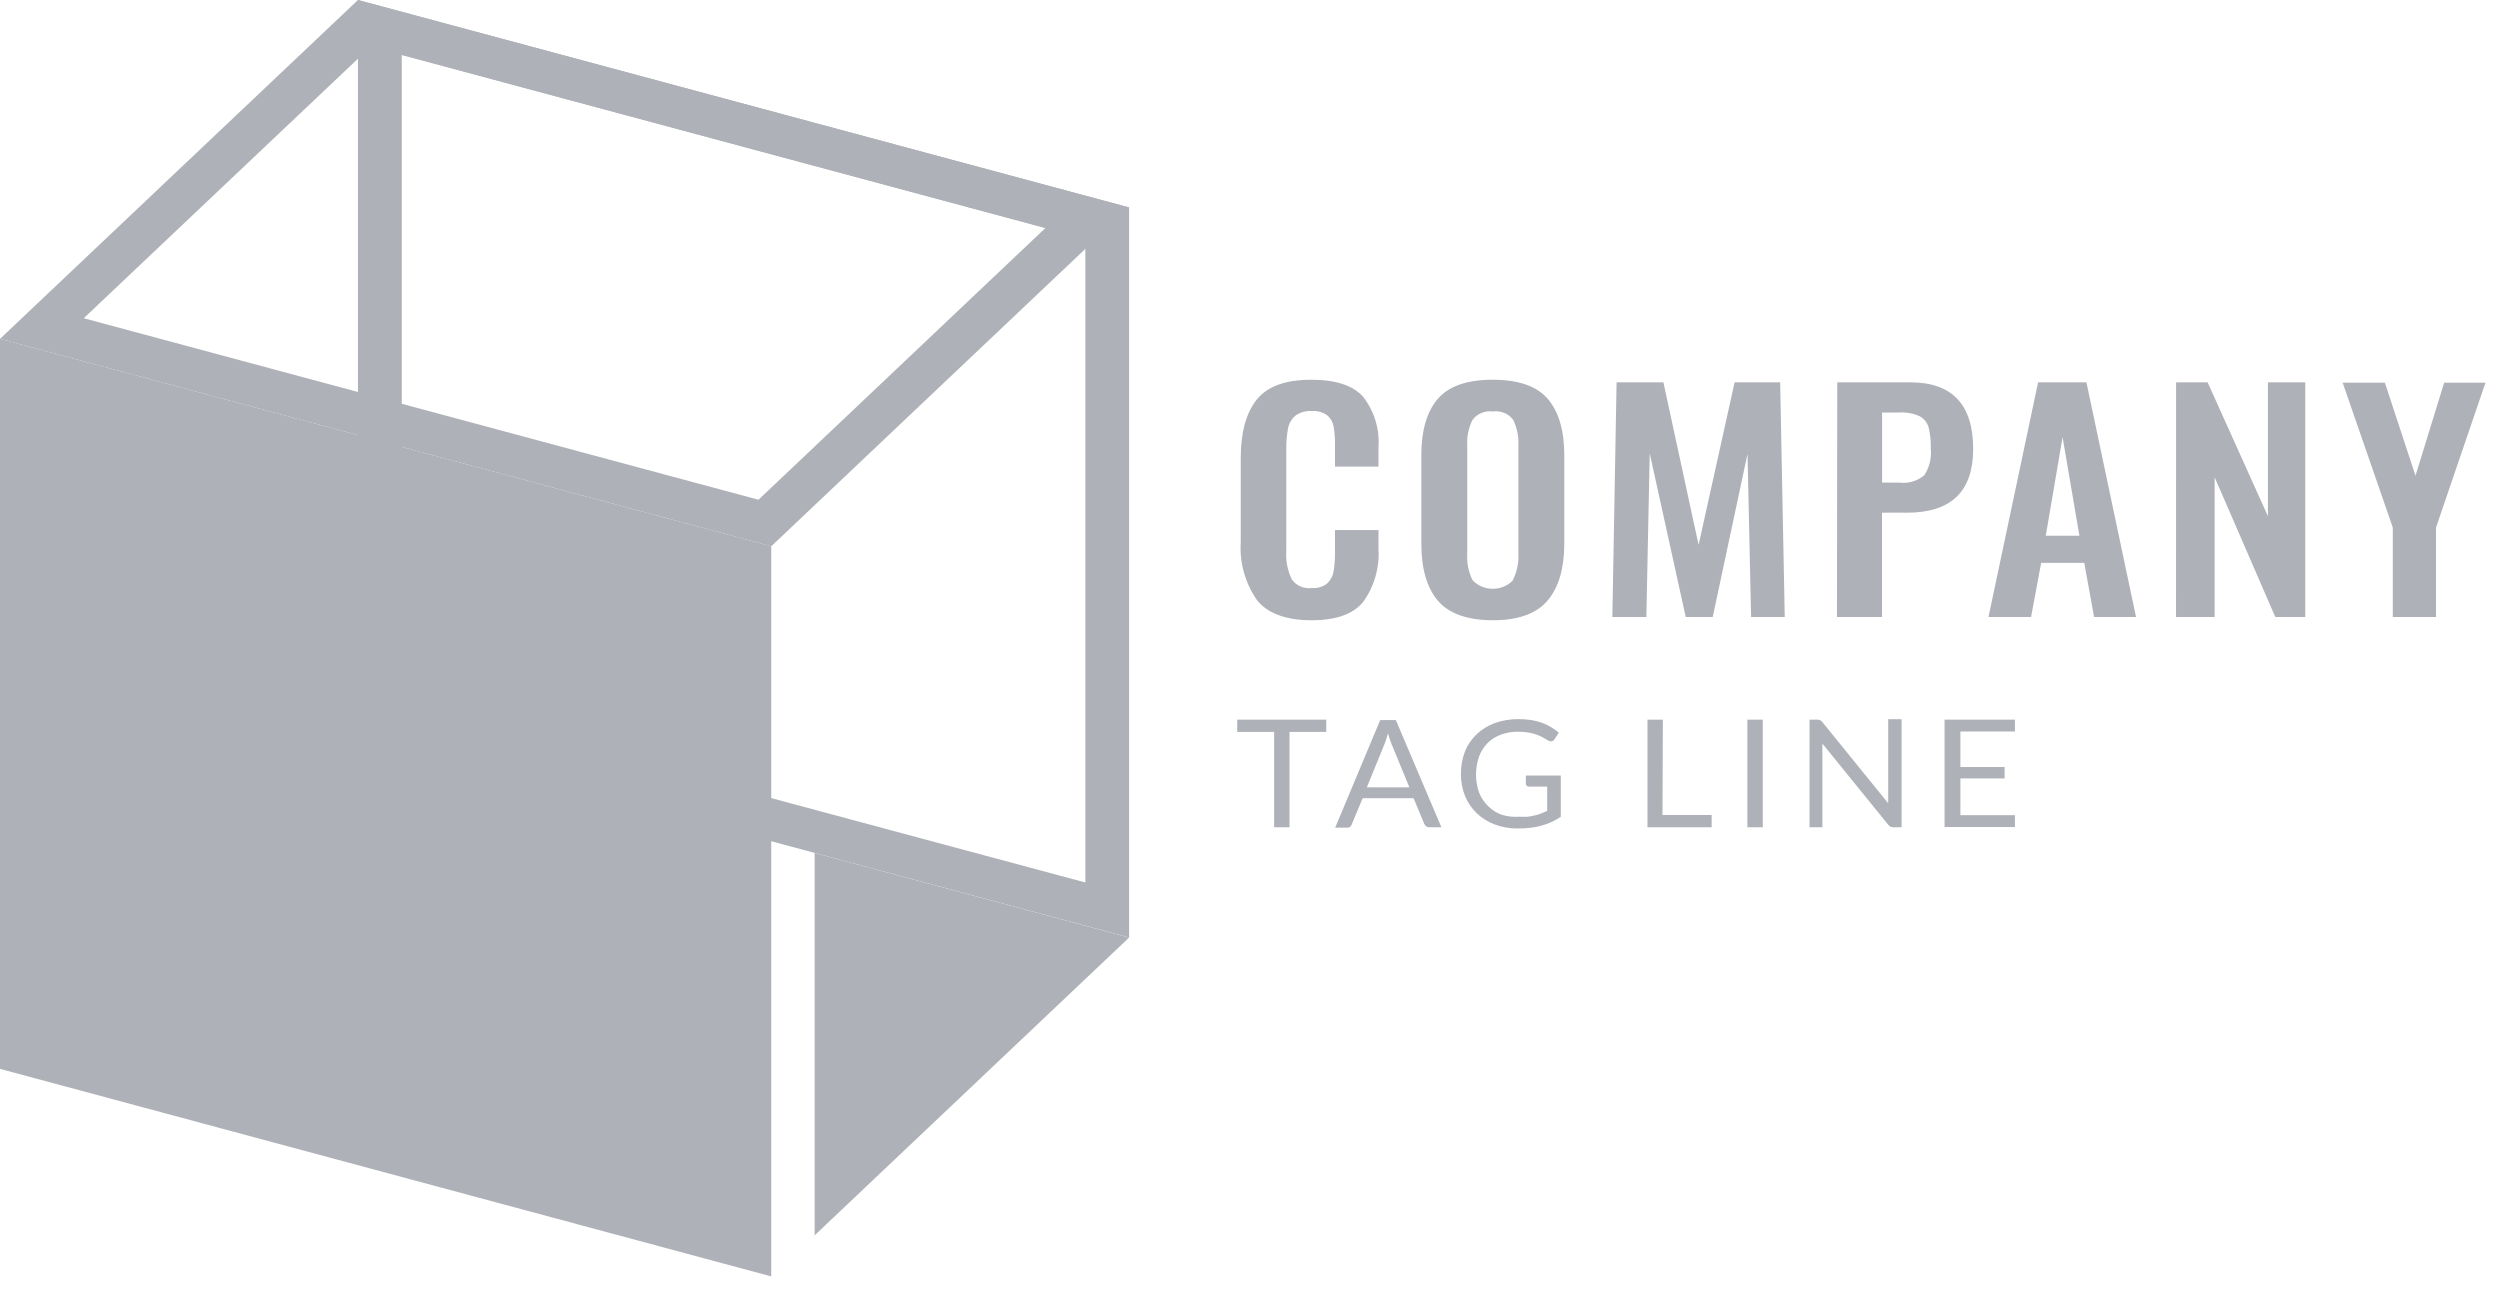
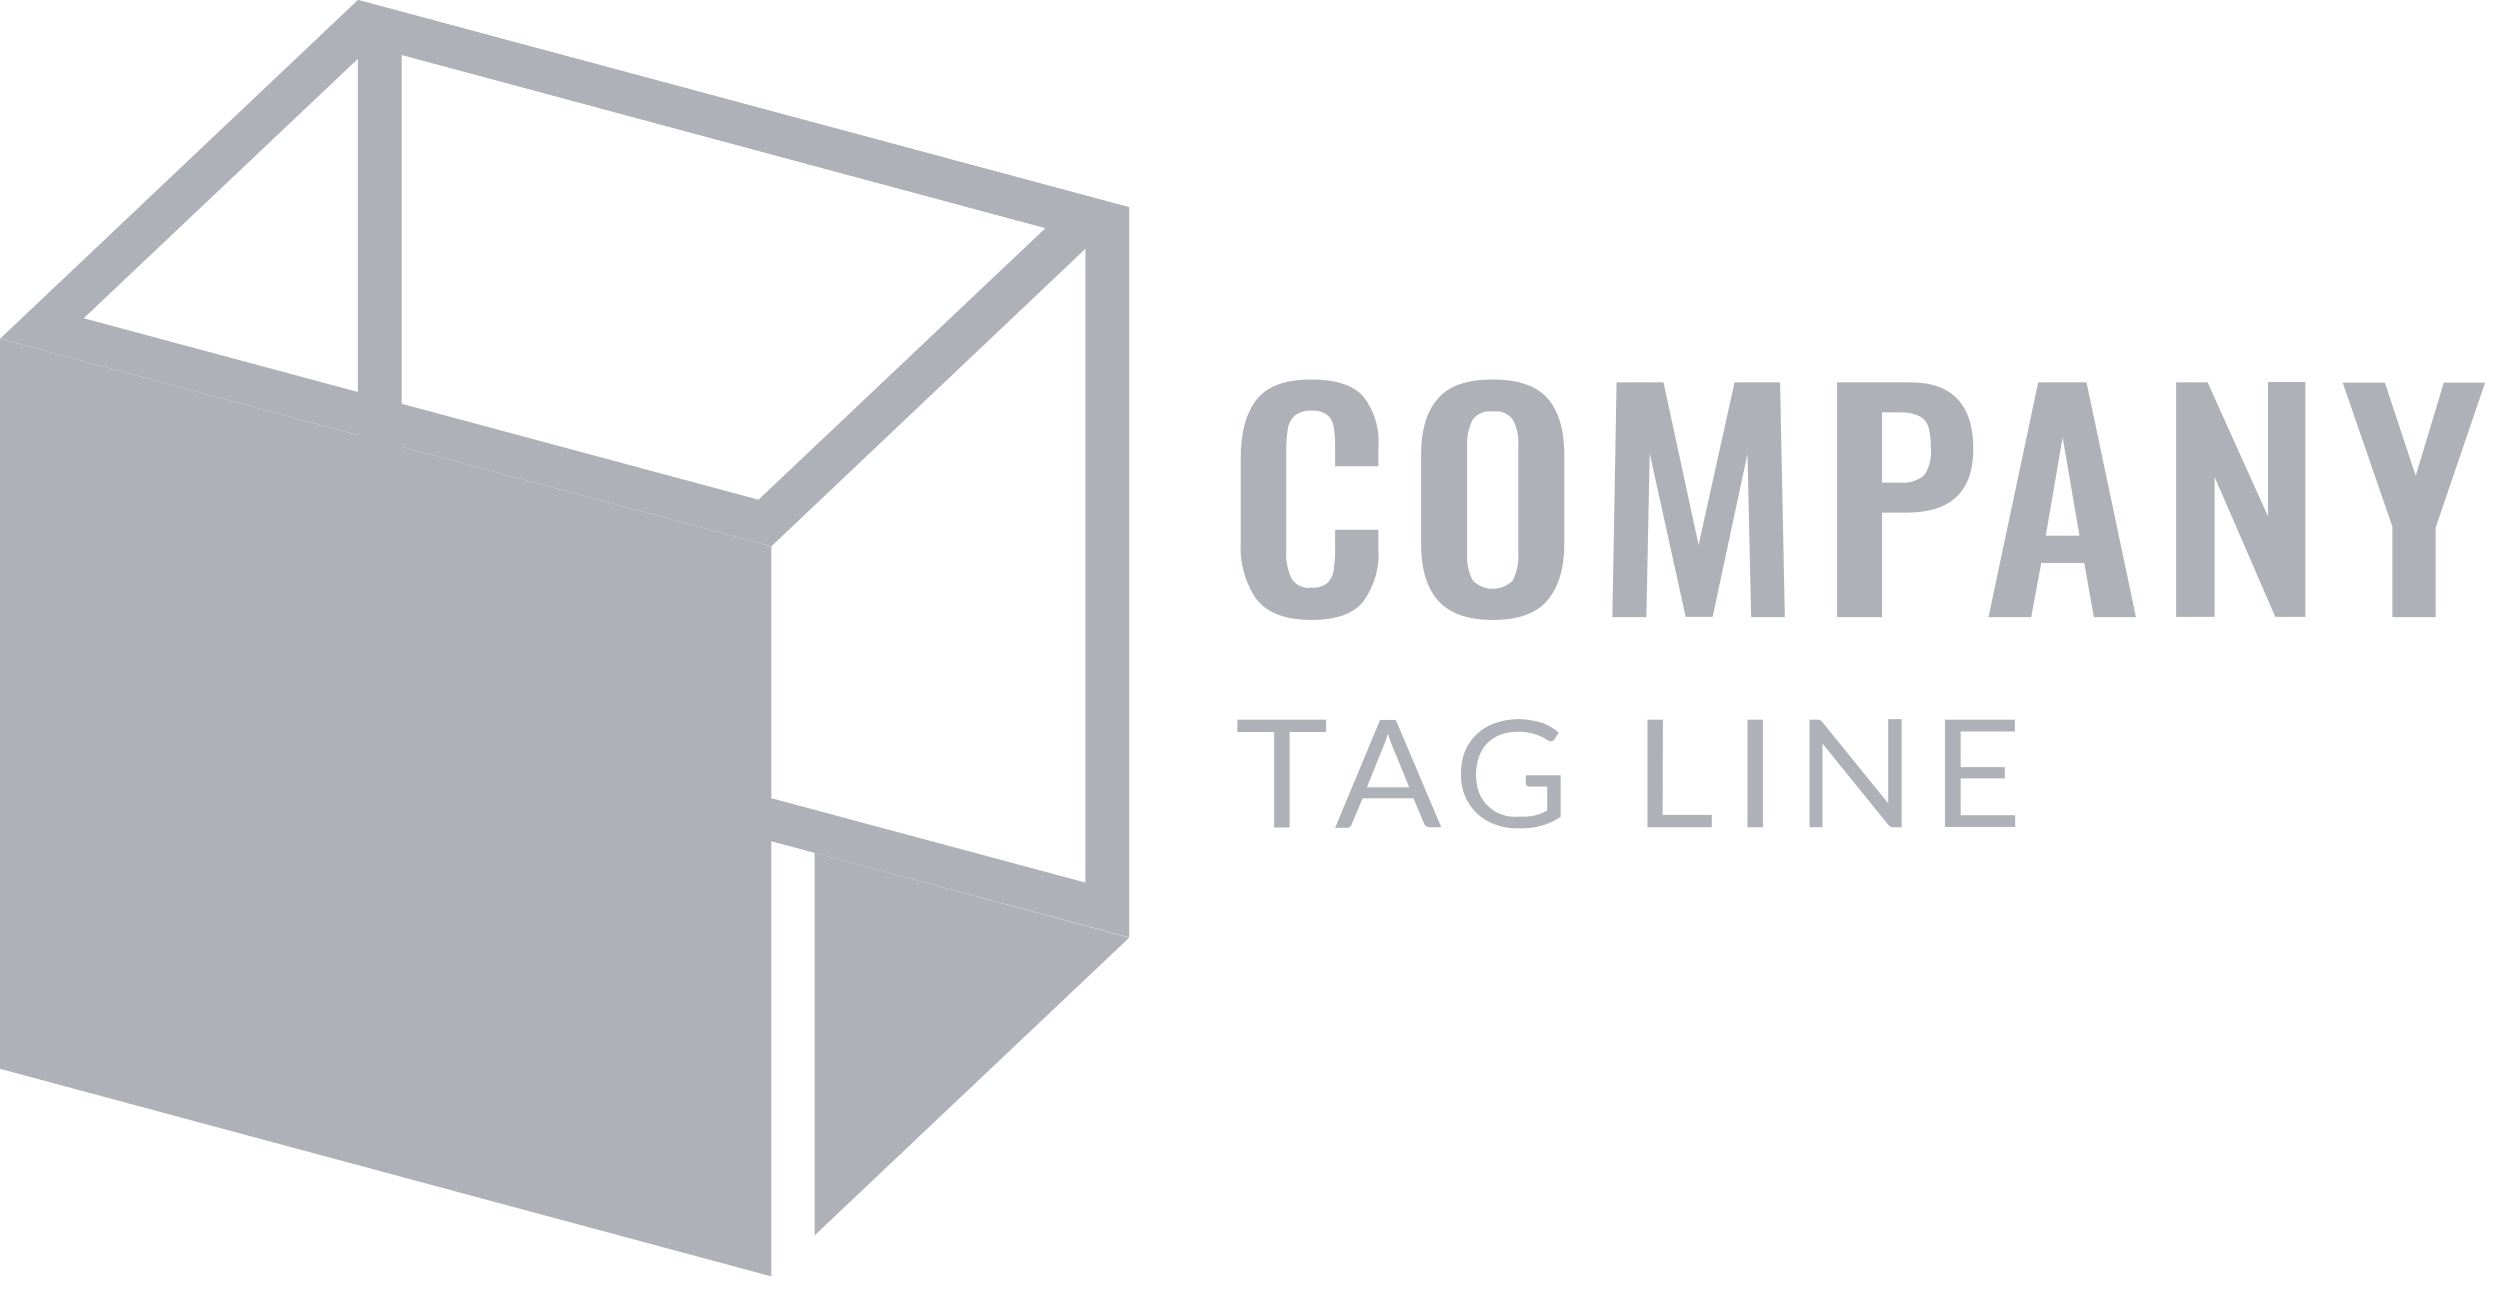
- <svg xmlns="http://www.w3.org/2000/svg" width="89" height="46" viewBox="0 0 89 46" fill="none">
-   <path d="M44.74 21.353C44.323 20.743 44.123 20.022 44.17 19.296V16.314C44.17 15.399 44.359 14.704 44.737 14.229C45.115 13.754 45.765 13.517 46.686 13.519C47.551 13.519 48.166 13.721 48.529 14.126C48.925 14.642 49.118 15.273 49.074 15.91V16.611H47.526V15.901C47.531 15.668 47.516 15.436 47.481 15.206C47.459 15.049 47.381 14.903 47.26 14.793C47.101 14.675 46.9 14.617 46.699 14.633C46.487 14.618 46.276 14.678 46.109 14.803C45.974 14.924 45.884 15.084 45.853 15.258C45.808 15.501 45.788 15.748 45.792 15.995V19.615C45.767 19.964 45.836 20.313 45.99 20.631C46.068 20.739 46.174 20.824 46.299 20.878C46.424 20.931 46.563 20.951 46.699 20.935C46.897 20.95 47.094 20.891 47.247 20.771C47.373 20.652 47.454 20.498 47.478 20.331C47.514 20.091 47.53 19.848 47.526 19.606V18.871H49.074V19.542C49.117 20.206 48.929 20.864 48.538 21.417C48.183 21.86 47.577 22.081 46.686 22.081C45.795 22.081 45.122 21.845 44.74 21.353Z" fill="#AFB1B8" />
-   <path d="M51.186 21.384C50.795 20.919 50.599 20.243 50.599 19.348V16.21C50.599 15.324 50.795 14.654 51.186 14.199C51.577 13.744 52.23 13.517 53.147 13.519C54.057 13.519 54.708 13.746 55.099 14.199C55.49 14.654 55.689 15.324 55.689 16.21V19.348C55.689 20.234 55.49 20.913 55.093 21.381C54.695 21.848 54.048 22.081 53.147 22.081C52.247 22.081 51.58 21.845 51.186 21.384ZM53.868 20.631C54.008 20.34 54.072 20.022 54.054 19.703V15.861C54.072 15.549 54.009 15.236 53.871 14.951C53.793 14.841 53.683 14.755 53.555 14.701C53.427 14.647 53.286 14.629 53.147 14.648C53.008 14.629 52.866 14.648 52.738 14.702C52.609 14.755 52.499 14.842 52.42 14.951C52.279 15.235 52.215 15.548 52.234 15.861V19.721C52.214 20.04 52.278 20.359 52.42 20.649C52.51 20.747 52.621 20.826 52.746 20.88C52.871 20.933 53.007 20.961 53.144 20.961C53.281 20.961 53.417 20.933 53.542 20.88C53.667 20.826 53.778 20.747 53.868 20.649V20.631Z" fill="#AFB1B8" />
-   <path d="M57.55 13.611H59.217L60.47 19.399L61.752 13.611H63.374L63.537 21.966H62.339L62.211 16.159L60.973 21.966H60.012L58.73 16.138L58.611 21.966H57.4L57.55 13.611Z" fill="#AFB1B8" />
-   <path d="M65.406 13.611H68.002C69.497 13.611 70.245 14.401 70.245 15.983C70.245 17.498 69.458 18.254 67.883 18.252H66.999V21.966H65.396L65.406 13.611ZM67.624 17.181C67.782 17.201 67.943 17.187 68.095 17.141C68.247 17.096 68.387 17.019 68.505 16.918C68.689 16.635 68.77 16.304 68.736 15.974C68.744 15.719 68.718 15.464 68.659 15.216C68.636 15.132 68.596 15.055 68.541 14.986C68.486 14.918 68.417 14.861 68.338 14.818C68.116 14.717 67.87 14.671 67.624 14.685H67.002V17.181H67.624Z" fill="#AFB1B8" />
-   <path d="M72.556 13.611H74.277L76.043 21.966H74.549L74.2 20.039H72.665L72.306 21.966H70.79L72.556 13.611ZM74.027 19.072L73.428 15.564L72.829 19.072H74.027Z" fill="#AFB1B8" />
-   <path d="M77.469 13.611H78.591L80.738 18.377V13.611H82.068V21.966H81.001L78.841 16.99V21.966H77.466L77.469 13.611Z" fill="#AFB1B8" />
-   <path d="M85.183 18.78L83.398 13.622H84.901L85.991 16.935L87.013 13.622H88.484L86.722 18.78V21.966H85.183V18.78Z" fill="#AFB1B8" />
-   <path d="M47.215 25.619V26.056H45.907V29.451H45.359V26.056H44.045V25.619H47.215Z" fill="#AFB1B8" />
-   <path d="M51.314 29.451H50.891C50.848 29.454 50.805 29.441 50.772 29.415C50.74 29.392 50.716 29.362 50.702 29.327L50.324 28.417H48.51L48.131 29.327C48.121 29.365 48.101 29.4 48.074 29.43C48.04 29.455 47.998 29.468 47.955 29.466H47.532L49.135 25.634H49.692L51.314 29.451ZM48.66 28.028H50.173L49.532 26.469C49.485 26.351 49.445 26.23 49.413 26.108C49.391 26.181 49.372 26.25 49.352 26.311L49.295 26.472L48.66 28.028Z" fill="#AFB1B8" />
-   <path d="M54.077 29.075C54.177 29.08 54.277 29.08 54.378 29.075C54.464 29.066 54.55 29.051 54.634 29.029C54.713 29.011 54.79 28.988 54.865 28.959C54.935 28.932 55.006 28.899 55.08 28.866V28.004H54.439C54.423 28.005 54.407 28.002 54.392 27.997C54.377 27.992 54.364 27.984 54.352 27.973C54.342 27.965 54.333 27.954 54.328 27.942C54.322 27.93 54.32 27.917 54.32 27.904V27.609H55.564V29.078C55.462 29.147 55.355 29.207 55.243 29.26C55.129 29.313 55.01 29.357 54.887 29.39C54.756 29.427 54.622 29.453 54.487 29.469C54.331 29.486 54.175 29.494 54.019 29.494C53.742 29.496 53.468 29.447 53.211 29.351C52.971 29.26 52.753 29.123 52.57 28.95C52.392 28.776 52.251 28.57 52.157 28.344C52.056 28.09 52.006 27.82 52.009 27.549C52.006 27.276 52.055 27.004 52.154 26.747C52.246 26.52 52.386 26.314 52.567 26.141C52.75 25.968 52.968 25.833 53.208 25.743C53.482 25.645 53.774 25.597 54.067 25.601C54.216 25.6 54.365 25.611 54.512 25.634C54.643 25.654 54.77 25.686 54.894 25.731C55.006 25.771 55.113 25.822 55.214 25.883C55.312 25.943 55.406 26.009 55.493 26.083L55.339 26.32C55.327 26.341 55.309 26.359 55.287 26.372C55.265 26.385 55.24 26.392 55.214 26.392C55.179 26.391 55.144 26.381 55.115 26.362C55.067 26.338 55.016 26.308 54.958 26.271C54.89 26.231 54.818 26.196 54.743 26.168C54.648 26.132 54.549 26.103 54.448 26.083C54.314 26.06 54.178 26.048 54.041 26.05C53.83 26.047 53.62 26.083 53.423 26.156C53.244 26.224 53.084 26.327 52.952 26.459C52.819 26.597 52.717 26.759 52.654 26.936C52.51 27.351 52.51 27.798 52.654 28.213C52.724 28.393 52.833 28.558 52.974 28.695C53.105 28.827 53.265 28.93 53.442 28.999C53.646 29.065 53.862 29.091 54.077 29.075Z" fill="#AFB1B8" />
-   <path d="M59.185 29.014H60.935V29.451H58.65V25.619H59.198L59.185 29.014Z" fill="#AFB1B8" />
-   <path d="M62.755 29.451H62.207V25.619H62.755V29.451Z" fill="#AFB1B8" />
-   <path d="M64.794 25.637C64.826 25.655 64.855 25.678 64.877 25.707L67.22 28.596C67.217 28.55 67.217 28.505 67.22 28.459C67.22 28.416 67.22 28.374 67.22 28.335V25.604H67.697V29.451H67.422C67.381 29.454 67.34 29.447 67.303 29.43C67.27 29.411 67.241 29.386 67.217 29.357L64.877 26.472C64.877 26.517 64.877 26.559 64.877 26.602C64.877 26.645 64.877 26.684 64.877 26.72V29.451H64.419V25.619H64.704C64.735 25.619 64.766 25.625 64.794 25.637Z" fill="#AFB1B8" />
-   <path d="M71.732 25.619V26.041H69.79V27.306H71.364V27.712H69.79V29.02H71.732V29.442H69.226V25.619H71.732Z" fill="#AFB1B8" />
-   <path d="M14.303 1.954L38.639 8.495V31.417L14.303 24.879V1.954ZM12.743 0V25.992L40.196 33.374V7.385L12.743 0Z" fill="#AFB1B8" />
-   <path d="M27.456 45.44L0 38.052V12.062L27.456 19.447V45.44Z" fill="#AFB1B8" />
-   <path d="M13.198 1.66L37.215 8.119L27.001 17.791L2.981 11.329L13.198 1.66ZM12.743 0L0 12.063L27.456 19.448L40.196 7.385L12.743 0Z" fill="#AFB1B8" />
-   <path d="M29.001 43.978L40.196 33.377L29.001 30.365V43.978Z" fill="#AFB1B8" />
+ <svg xmlns="http://www.w3.org/2000/svg" width="89" height="46" fill="none">
+   <path d="M44.74 21.35a3.26 3.26 0 01-.57-2.05V16.3c0-.91.19-1.6.57-2.08.38-.48 1.03-.71 1.95-.71.86 0 1.48.2 1.84.6.4.52.59 1.15.54 1.79v.7h-1.54v-.7c0-.24-.01-.47-.05-.7a.69.69 0 00-.22-.42.84.84 0 00-.56-.16.89.89 0 00-.6.17.8.8 0 00-.25.46c-.04.24-.06.49-.06.73v3.62a2 2 0 00.2 1.02c.08.1.18.2.3.25.13.05.27.07.4.05.2.02.4-.04.56-.16.12-.12.2-.27.23-.44.03-.24.05-.48.05-.72v-.74h1.54v.67c.05.67-.14 1.32-.53 1.88-.36.44-.96.66-1.85.66-.9 0-1.57-.24-1.95-.73zM51.19 21.38c-.4-.46-.6-1.14-.6-2.03V16.2c0-.89.2-1.56.6-2.01.39-.46 1.04-.68 1.96-.68.9 0 1.56.23 1.95.68.39.45.59 1.12.59 2.01v3.14c0 .88-.2 1.56-.6 2.03-.4.47-1.04.7-1.94.7-.9 0-1.57-.24-1.96-.7zm2.68-.75c.14-.29.2-.6.18-.93v-3.84c.02-.31-.04-.62-.18-.9a.74.74 0 00-.31-.26.78.78 0 00-.41-.05.8.8 0 00-.41.05.75.75 0 00-.32.25c-.14.29-.2.6-.19.91v3.86c-.02.32.05.64.19.93a.96.96 0 00.72.31 1 1 0 00.73-.31v-.02zM57.55 13.61h1.67l1.25 5.79 1.28-5.79h1.62l.17 8.36h-1.2l-.13-5.81-1.24 5.8h-.96l-1.28-5.82-.12 5.83H57.4l.15-8.36zM65.4 13.61H68c1.5 0 2.25.8 2.25 2.37 0 1.52-.8 2.27-2.37 2.27H67v3.72h-1.6V13.6zm2.22 3.57a1.16 1.16 0 00.88-.26c.19-.28.27-.62.24-.95 0-.25-.02-.5-.08-.75a.67.67 0 00-.32-.4c-.22-.1-.47-.15-.72-.14H67v2.5h.62zM72.56 13.61h1.72l1.76 8.36h-1.5l-.34-1.93h-1.53l-.36 1.93h-1.52l1.77-8.36zm1.47 5.46l-.6-3.5-.6 3.5h1.2zM77.47 13.61h1.12l2.15 4.77V13.6h1.33v8.36H81l-2.16-4.98v4.98h-1.37V13.6zM85.18 18.78l-1.78-5.16h1.5l1.1 3.32L87 13.62h1.47l-1.76 5.16v3.19h-1.54v-3.19zM47.21 25.62v.44h-1.3v3.4h-.55v-3.4h-1.31v-.44h3.16zM51.31 29.45h-.42a.18.18 0 01-.12-.04.2.2 0 01-.07-.08l-.38-.91h-1.81l-.38.9a.26.26 0 01-.06.11.18.18 0 01-.12.04h-.42l1.6-3.84h.56l1.62 3.82zm-2.65-1.42h1.51l-.64-1.56a2.96 2.96 0 01-.12-.36l-.06.2-.06.16-.63 1.56zM54.08 29.07h.3a1.65 1.65 0 00.48-.11l.22-.1V28h-.64a.12.12 0 01-.09-.03.08.08 0 01-.03-.07v-.3h1.24v1.48a2.35 2.35 0 01-1.07.39c-.16.02-.31.02-.47.02-.28 0-.55-.04-.8-.14-.25-.09-.47-.23-.65-.4a1.85 1.85 0 01-.56-1.4c0-.27.04-.55.14-.8a1.76 1.76 0 011.06-1c.27-.1.56-.15.86-.15a2.94 2.94 0 01.82.13 1.76 1.76 0 01.6.35l-.15.24a.14.14 0 01-.05.05.15.15 0 01-.08.02.2.2 0 01-.1-.03 1.9 1.9 0 01-.15-.09 1.87 1.87 0 00-.92-.22c-.21 0-.42.03-.62.1-.18.07-.34.18-.47.3-.13.15-.23.3-.3.49-.14.41-.14.86 0 1.27a1.37 1.37 0 001.43.86zM59.19 29.01h1.75v.44h-2.29v-3.83h.55l-.01 3.4zM62.76 29.45h-.55v-3.83h.55v3.83zM64.8 25.64c.03.01.05.04.08.07l2.34 2.89v-.14-2.86h.48v3.85h-.28c-.04 0-.08 0-.12-.02a.31.31 0 01-.08-.07l-2.34-2.89v2.98h-.46v-3.83h.28c.03 0 .07 0 .1.02zM71.73 25.62v.42H69.8v1.27h1.57v.4H69.8v1.31h1.94v.42h-2.5v-3.82h2.5zM14.3 1.95L38.64 8.5v22.92L14.3 24.88V1.95zM12.74 0v26l27.46 7.37V7.38L12.74 0z" fill="#AFB1B8" />
+   <path d="M27.46 45.44L0 38.05V12.06l27.46 7.39v25.99z" fill="#AFB1B8" />
+   <path d="M13.2 1.66l24.02 6.46L27 17.79 2.98 11.33 13.2 1.66zM12.74 0L0 12.06l27.46 7.39L40.2 7.38 12.74 0zM29 43.98l11.2-10.6L29 30.36v13.62z" fill="#AFB1B8" />
</svg>
